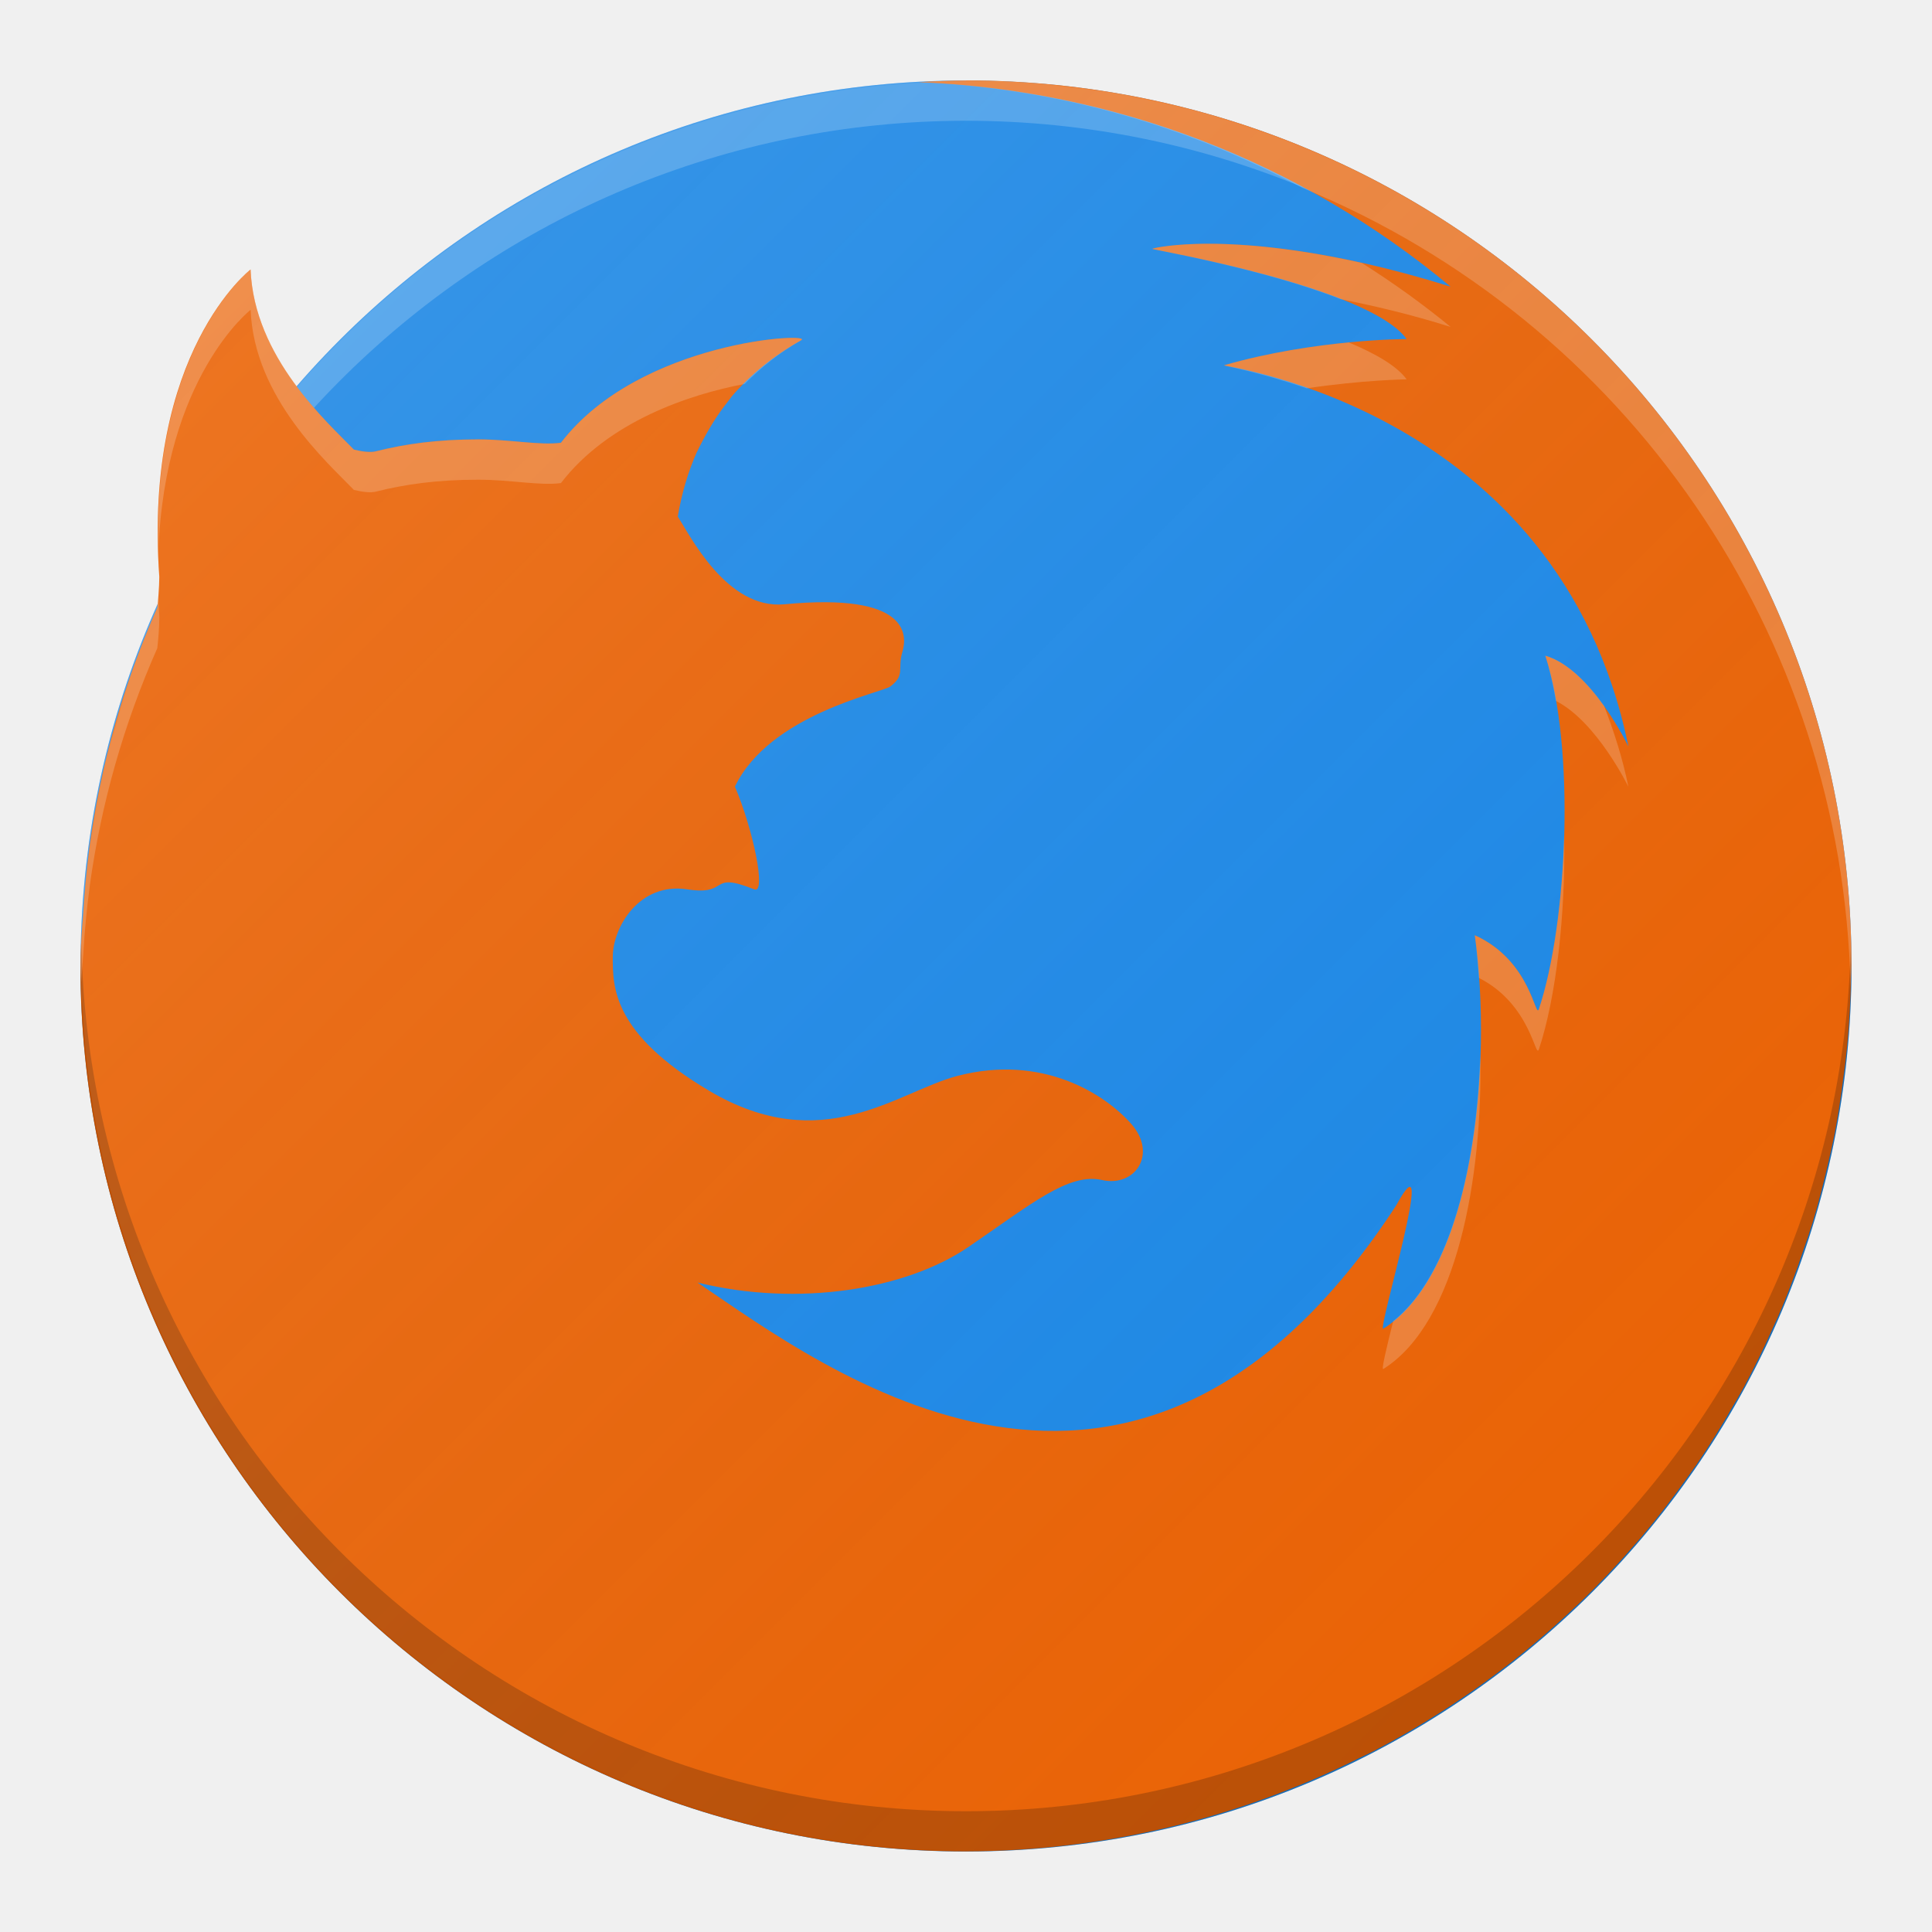
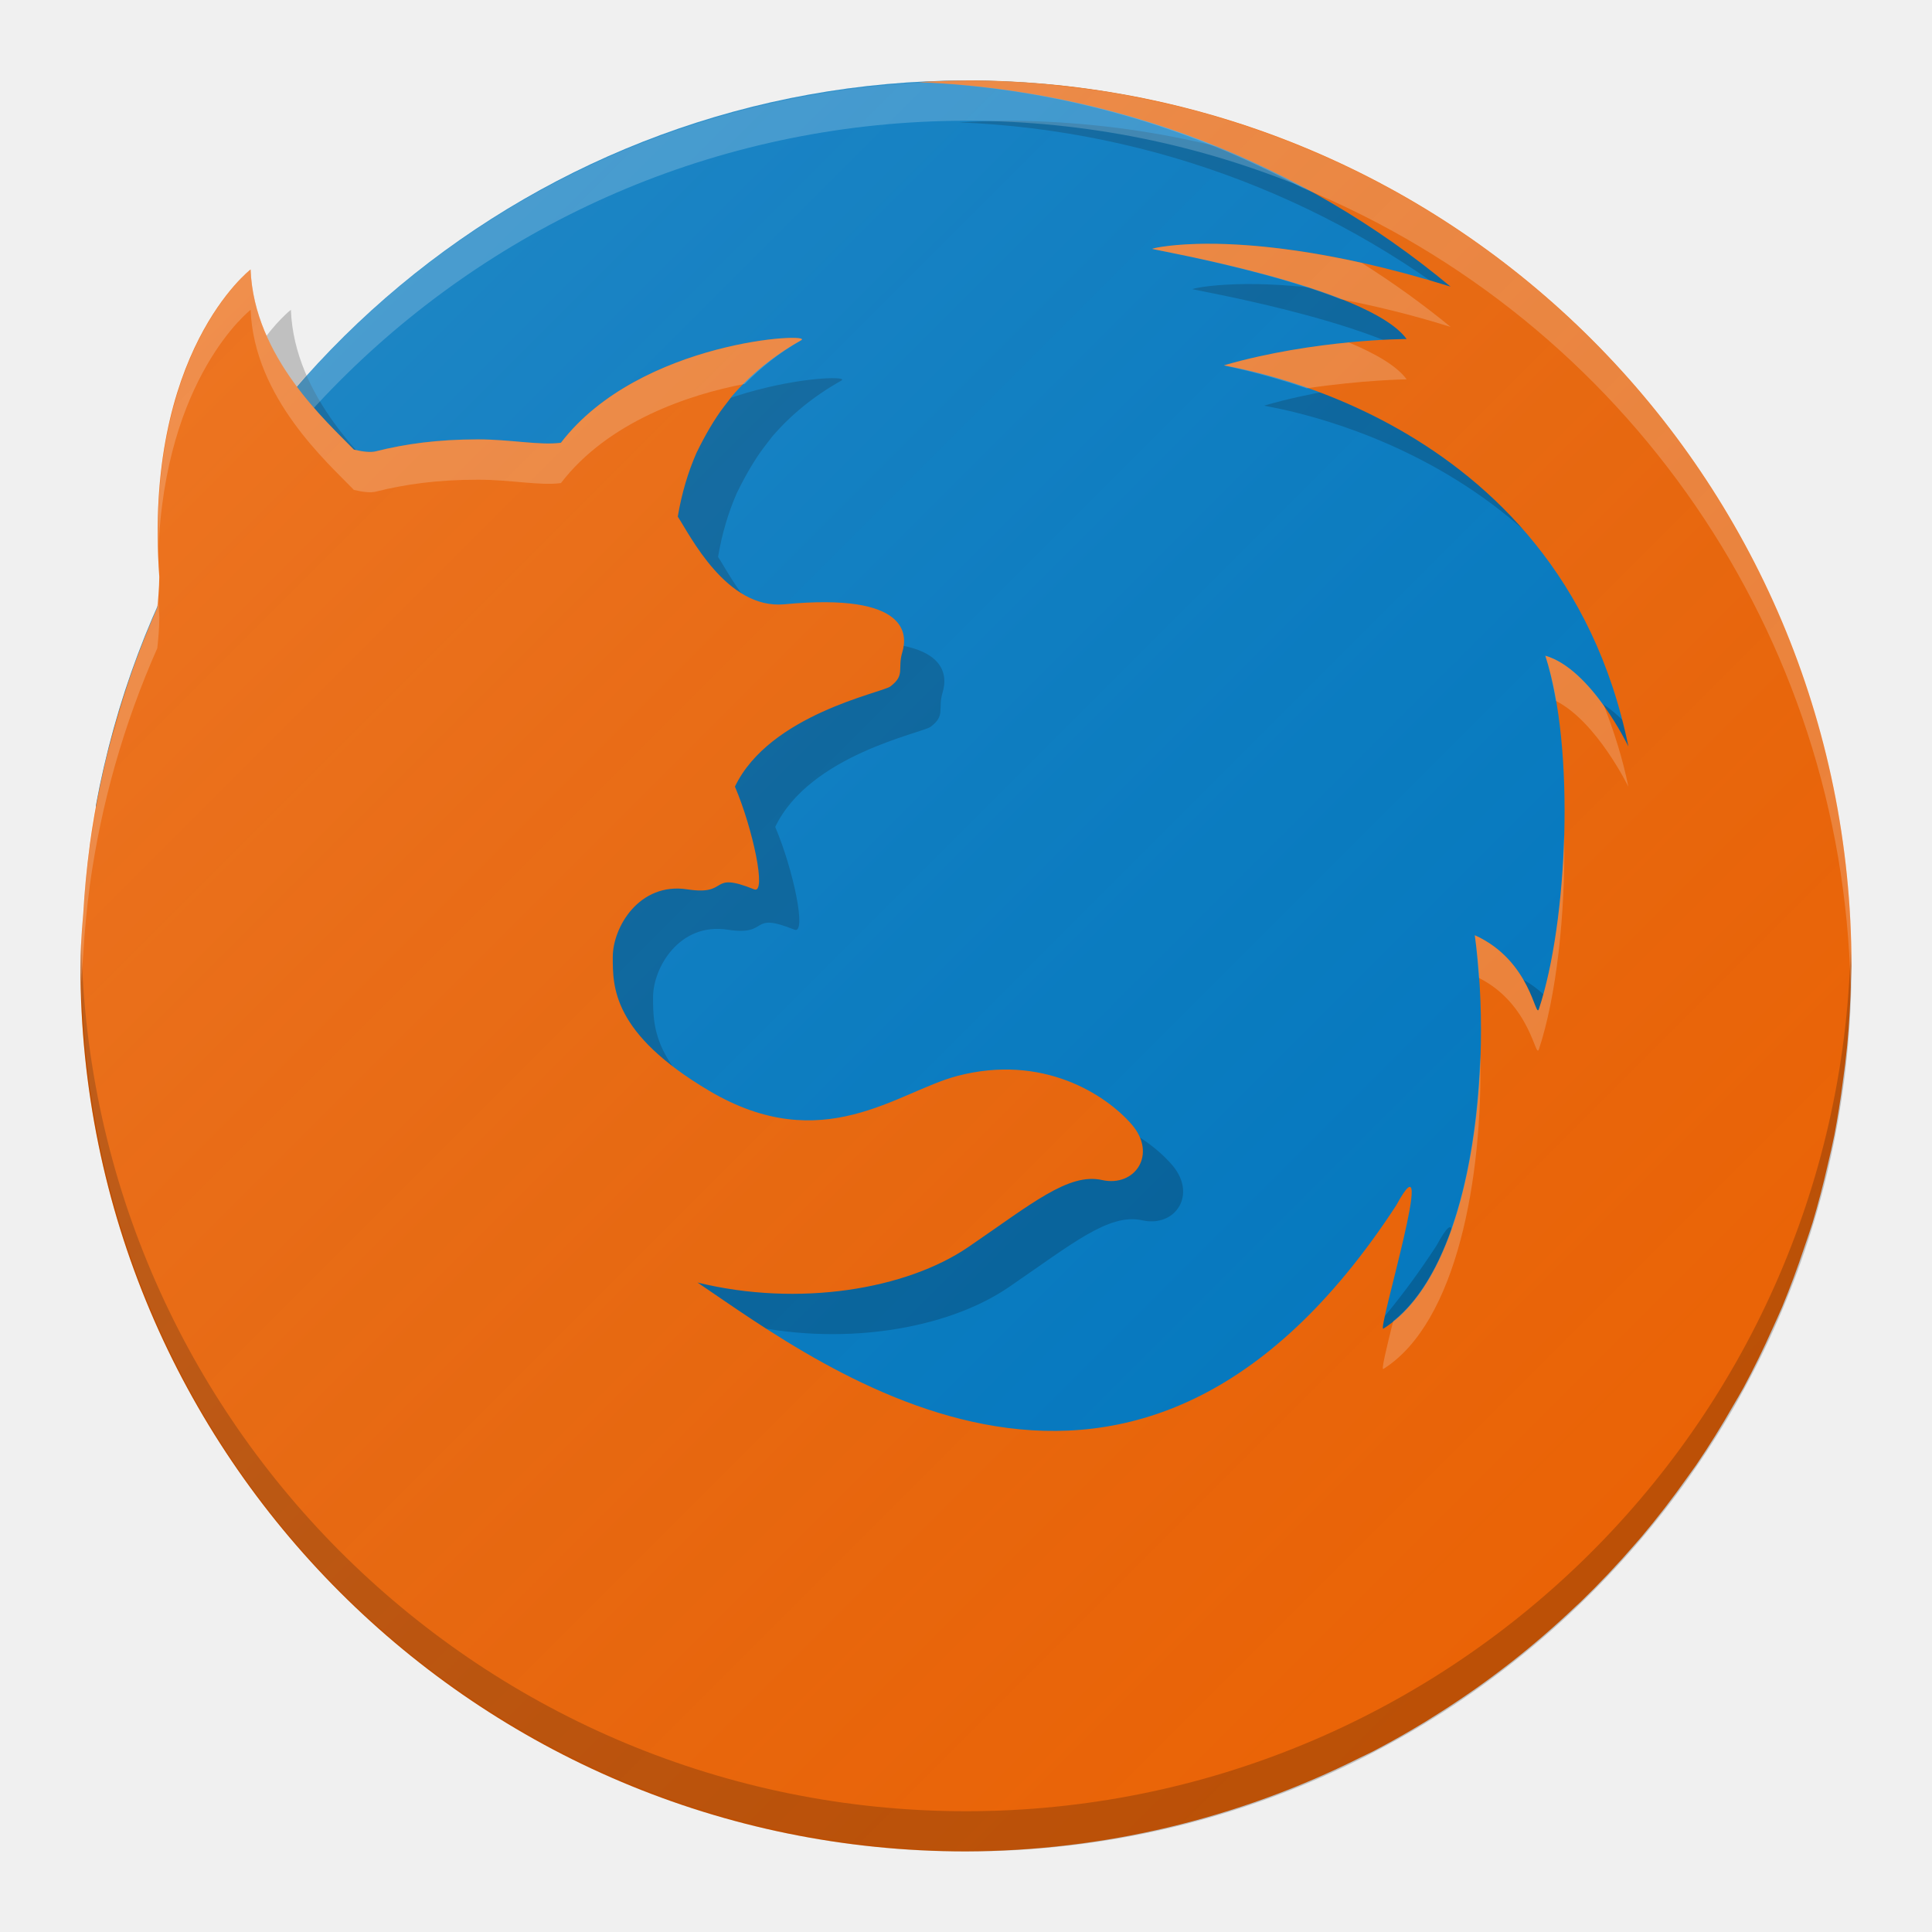
<svg xmlns="http://www.w3.org/2000/svg" xmlns:xlink="http://www.w3.org/1999/xlink" width="48" height="48" viewBox="0 0 48 48" id="svg2" version="1.1">
  <defs id="defs4">
    <filter style="color-interpolation-filters:sRGB" id="filter4630">
      <feFlood flood-opacity="1" flood-color="rgb(0,0,0)" result="flood" id="feFlood4632" />
      <feComposite in="flood" in2="SourceGraphic" operator="in" result="composite1" id="feComposite4634" />
      <feGaussianBlur in="composite1" stdDeviation="0.5" result="blur" id="feGaussianBlur4636" />
      <feOffset dx="0" dy="0.5" result="offset" id="feOffset4638" />
      <feComposite in="SourceGraphic" in2="offset" operator="over" result="composite2" id="feComposite4640" />
    </filter>
    <linearGradient id="linearGradient4165">
      <stop style="stop-color:#ffffff;stop-opacity:0.15" offset="0" id="stop4167" />
      <stop style="stop-color:#177ed5;stop-opacity:0;" offset="1" id="stop4169" />
    </linearGradient>
    <linearGradient xlink:href="#linearGradient4165" id="linearGradient4171-1" x1="-1.091" y1="1003.585" x2="49.091" y2="1053.767" gradientUnits="userSpaceOnUse" gradientTransform="matrix(0.9565166,0,0,0.9565206,1.043486,44.4125)" />
    <clipPath id="XMLID_68_-5">
      <ellipse ry="58.254" rx="58.215" cy="59.375" cx="63.755" id="use99-3" />
    </clipPath>
    <clipPath id="clipPath6658">
      <ellipse ry="58.254" rx="58.215" cy="59.375" cx="63.755" id="use6660" />
    </clipPath>
    <linearGradient y2="48.085" x2="78.466" y1="56.301" x1="64.478" gradientUnits="userSpaceOnUse" id="XMLID_74_">
      <stop id="stop149" style="stop-color:#DF731B" offset="0" />
      <stop id="stop151" style="stop-color:#DF731B" offset="0.545" />
      <stop id="stop153" style="stop-color:#EC8811" offset="0.701" />
      <stop id="stop155" style="stop-color:#F4950B" offset="0.859" />
      <stop id="stop157" style="stop-color:#F79A09" offset="1" />
    </linearGradient>
  </defs>
  <g id="layer1" transform="translate(0,-1004.362)">
-     <circle style="fill:#1e88e5;fill-opacity:1;stroke:none;stroke-opacity:1" id="ellipse4216" cy="1028.362" cx="24" r="22" />
+     <path style="fill:#0277bd;fill-opacity:1;stroke:none;stroke-opacity:1" d="M 24 2 A 22 22 0 0 0 2.381 20.012 A 22 22 0 0 0 2.381 20.014 A 22 22 0 0 0 24 38 A 22 22 0 0 0 45.619 19.992 A 22 22 0 0 0 24 2 z M 45.619 19.992 A 22 22 0 0 1 45.789 21.158 A 22 22 0 0 0 45.619 19.992 z M 2.377 20.043 A 22 22 0 0 0 2.096 22.098 A 22 22 0 0 1 2.377 20.043 z M 45.895 22.027 A 22 22 0 0 1 46 24 A 22 22 0 0 0 45.895 22.027 z M 2 24 A 22 22 0 0 0 2.094 25.873 A 22 22 0 0 1 2 24 z M 45.906 25.873 A 22 22 0 0 1 45.773 26.967 A 22 22 0 0 0 45.906 25.873 z M 2.227 26.967 A 22 22 0 0 0 2.393 28.064 A 22 22 0 0 1 2.227 26.967 z M 45.607 28.064 A 22 22 0 0 1 45.377 29.092 A 22 22 0 0 0 45.607 28.064 z M 2.623 29.092 A 22 22 0 0 0 2.904 30.197 A 22 22 0 0 1 2.623 29.092 z M 45.096 30.197 A 22 22 0 0 1 44.746 31.244 A 22 22 0 0 0 45.096 30.197 z M 3.254 31.244 A 22 22 0 0 0 3.625 32.26 A 22 22 0 0 1 3.254 31.244 z M 44.375 32.26 A 22 22 0 0 1 43.93 33.258 A 22 22 0 0 0 44.375 32.26 z M 4.07 33.258 A 22 22 0 0 0 4.557 34.266 A 22 22 0 0 1 4.07 33.258 z M 43.443 34.266 A 22 22 0 0 1 42.898 35.215 A 22 22 0 0 0 43.443 34.266 z M 5.102 35.215 A 22 22 0 0 0 5.668 36.137 A 22 22 0 0 1 5.102 35.215 z M 42.332 36.137 A 22 22 0 0 1 41.676 37.055 A 22 22 0 0 0 42.332 36.137 z M 6.324 37.055 A 22 22 0 0 0 6.982 37.92 A 22 22 0 0 1 6.324 37.055 z M 41.018 37.92 A 22 22 0 0 1 40.305 38.732 A 22 22 0 0 0 41.018 37.92 z M 7.695 38.732 A 22 22 0 0 0 8.453 39.547 A 22 22 0 0 1 7.695 38.732 z M 39.547 39.547 A 22 22 0 0 1 38.732 40.305 A 22 22 0 0 0 39.547 39.547 z M 9.268 40.305 A 22 22 0 0 0 10.08 41.018 A 22 22 0 0 1 9.268 40.305 z M 37.92 41.018 A 22 22 0 0 1 37.055 41.676 A 22 22 0 0 0 37.92 41.018 z M 10.945 41.676 A 22 22 0 0 0 11.863 42.332 A 22 22 0 0 1 10.945 41.676 z M 36.137 42.332 A 22 22 0 0 1 35.215 42.898 A 22 22 0 0 0 36.137 42.332 z M 12.785 42.898 A 22 22 0 0 0 13.734 43.443 A 22 22 0 0 1 12.785 42.898 z M 34.266 43.443 A 22 22 0 0 1 33.258 43.93 A 22 22 0 0 0 34.266 43.443 z M 14.742 43.93 A 22 22 0 0 0 15.74 44.375 A 22 22 0 0 1 14.742 43.93 z M 32.26 44.375 A 22 22 0 0 1 31.244 44.746 A 22 22 0 0 0 32.26 44.375 z M 16.756 44.746 A 22 22 0 0 0 17.803 45.096 A 22 22 0 0 1 16.756 44.746 z M 30.197 45.096 A 22 22 0 0 1 29.092 45.377 A 22 22 0 0 0 30.197 45.096 z M 18.908 45.377 A 22 22 0 0 0 19.936 45.607 A 22 22 0 0 1 18.908 45.377 z M 28.064 45.607 A 22 22 0 0 1 26.967 45.773 A 22 22 0 0 0 28.064 45.607 z M 21.033 45.773 A 22 22 0 0 0 22.127 45.906 A 22 22 0 0 1 21.033 45.773 z M 25.873 45.906 A 22 22 0 0 1 24 46 A 22 22 0 0 0 25.873 45.906 z " transform="translate(0,1004.362)" id="ellipse4216" />
+     <path style="fill:#000000;fill-opacity:0.2" d="M 25 3 A 22 22 0 0 0 23.828 3.041 A 22 22 0 0 1 37.039 8.121 C 34.019 7.179 31.898 7.026 30.725 7.061 C 29.988 7.083 29.62 7.175 29.627 7.184 C 29.647 7.208 34.998 8.12 35.947 9.424 C 35.947 9.424 33.674 9.424 31.412 10.076 C 31.31 10.105 39.735 11.128 41.457 19.547 C 41.457 19.547 40.535 17.62 39.393 17.293 C 40.144 19.578 39.95 23.913 39.234 26.068 C 39.142 26.346 39.05 24.872 37.641 24.236 C 38.092 27.47 37.613 32.599 35.369 34.012 C 35.194 34.122 36.776 28.949 35.688 30.949 C 29.189 40.913 21.462 34.98 18.328 32.865 C 20.843 33.482 23.516 33.038 25.062 31.98 C 26.624 30.914 27.548 30.134 28.377 30.318 C 29.206 30.504 29.757 29.671 29.113 28.934 C 28.469 28.194 26.904 27.179 24.787 27.732 C 23.294 28.124 21.444 29.774 18.619 28.102 C 16.21 26.674 16.225 25.516 16.225 24.777 C 16.225 24.038 16.882 22.913 18.078 23.098 C 19.149 23.263 18.585 22.634 19.738 23.098 C 20.052 23.224 19.707 21.592 19.26 20.545 C 20.12 18.749 22.913 18.214 23.121 18.057 C 23.499 17.771 23.291 17.629 23.42 17.199 C 23.54 16.799 23.617 15.715 20.492 16.014 C 19.054 16.151 18.14 14.288 17.84 13.836 C 17.937 13.26 18.094 12.734 18.305 12.252 C 18.519 11.813 18.753 11.41 18.986 11.105 C 19.059 11.01 19.124 10.927 19.182 10.85 C 19.648 10.306 20.218 9.841 20.904 9.455 C 21.263 9.253 16.899 9.442 14.936 12.002 C 14.409 12.071 13.687 11.918 12.879 11.918 C 11.866 11.918 11.07 12.03 10.334 12.215 C 10.216 12.245 10.026 12.228 9.793 12.172 C 9.145 11.5 7.311 9.886 7.227 7.697 C 7.227 7.697 5.726 8.85 5.145 11.783 A 4.5 4.5 0 0 0 5.646 11.916 A 22 22 0 0 0 4.973 13.059 C 4.914 13.744 4.899 14.494 4.959 15.334 C 4.955 15.651 4.932 15.875 4.908 16.104 A 22 22 0 0 0 3.23 22.004 A 22 22 0 0 0 3.23 22.014 A 22 22 0 0 0 3.146 22.895 A 22 22 0 0 0 24 38 A 22 22 0 0 0 45.619 19.992 A 22 22 0 0 0 39.93 8.869 A 22 22 0 0 0 25 3 z M 45.895 22.027 A 22 22 0 0 1 46 24 A 22 22 0 0 0 45.895 22.027 z M 45.906 25.873 A 22 22 0 0 1 45.773 26.967 A 22 22 0 0 0 45.906 25.873 z M 45.607 28.064 A 22 22 0 0 1 45.377 29.092 A 22 22 0 0 0 45.607 28.064 z M 45.096 30.197 A 22 22 0 0 1 44.746 31.244 A 22 22 0 0 0 45.096 30.197 z M 44.375 32.26 A 22 22 0 0 1 43.93 33.258 A 22 22 0 0 0 44.375 32.26 z M 43.443 34.266 A 22 22 0 0 1 42.898 35.215 A 22 22 0 0 0 43.443 34.266 z M 42.332 36.137 A 22 22 0 0 1 41.676 37.055 A 22 22 0 0 0 42.332 36.137 z M 41.018 37.92 A 22 22 0 0 1 40.305 38.732 A 22 22 0 0 0 41.018 37.92 z M 39.547 39.547 A 22 22 0 0 1 38.732 40.305 A 22 22 0 0 0 39.547 39.547 z M 9.268 40.305 A 22 22 0 0 0 10.08 41.018 A 22 22 0 0 1 9.268 40.305 z M 37.92 41.018 A 22 22 0 0 1 37.055 41.676 A 22 22 0 0 0 37.92 41.018 z M 10.945 41.676 A 22 22 0 0 0 11.863 42.332 A 22 22 0 0 1 10.945 41.676 z M 36.137 42.332 A 22 22 0 0 1 35.215 42.898 A 22 22 0 0 0 36.137 42.332 z M 12.785 42.898 A 22 22 0 0 0 13.734 43.443 A 22 22 0 0 1 12.785 42.898 z M 34.266 43.443 A 22 22 0 0 1 33.258 43.93 A 22 22 0 0 0 34.266 43.443 z M 14.742 43.93 A 22 22 0 0 0 15.74 44.375 A 22 22 0 0 1 14.742 43.93 z M 32.26 44.375 A 22 22 0 0 1 31.244 44.746 A 22 22 0 0 0 32.26 44.375 z M 16.756 44.746 A 22 22 0 0 0 17.803 45.096 A 22 22 0 0 1 16.756 44.746 z M 30.197 45.096 A 22 22 0 0 1 29.092 45.377 A 22 22 0 0 0 30.197 45.096 z M 18.908 45.377 A 22 22 0 0 0 19.936 45.607 A 22 22 0 0 1 18.908 45.377 z M 28.064 45.607 A 22 22 0 0 1 26.967 45.773 A 22 22 0 0 0 28.064 45.607 z M 21.033 45.773 A 22 22 0 0 0 22.127 45.906 A 22 22 0 0 1 21.033 45.773 z M 25.873 45.906 A 22 22 0 0 1 24 46 A 22 22 0 0 0 25.873 45.906 z " transform="translate(0,1004.362)" id="path4173" />
    <path style="fill:#ffffff;fill-opacity:0.2;stroke:none;stroke-opacity:1" d="m 24,1006.362 a 22,22 0 0 0 -22,22 22,22 0 0 0 0.021,0.586 A 22,22 0 0 1 24,1007.362 22,22 0 0 1 45.979,1028.776 22,22 0 0 0 46,1028.362 a 22,22 0 0 0 -22,-22 z" id="circle4325" />
    <path style="fill:#ef6200;fill-opacity:1" d="m 24,1006.362 a 22,22 0 0 0 -1.172,0.041 22,22 0 0 1 13.211,5.08 c -3.02,-0.942 -5.141,-1.095 -6.314,-1.061 -0.737,0.022 -1.105,0.114 -1.098,0.123 0.02,0.024 5.371,0.936 6.32,2.24 0,0 -2.273,6e-4 -4.535,0.652 -0.102,0.029 8.323,1.052 10.045,9.471 0,0 -0.922,-1.927 -2.064,-2.254 0.751,2.285 0.557,6.62 -0.158,8.775 -0.092,0.277 -0.185,-1.197 -1.594,-1.832 0.451,3.234 -0.028,8.362 -2.271,9.775 -0.175,0.11 1.407,-5.063 0.318,-3.062 -6.499,9.964 -14.226,4.031 -17.359,1.916 2.515,0.616 5.188,0.172 6.734,-0.885 1.561,-1.067 2.485,-1.847 3.314,-1.662 0.829,0.185 1.38,-0.647 0.736,-1.385 -0.644,-0.74 -2.209,-1.755 -4.326,-1.201 -1.493,0.391 -3.344,2.042 -6.168,0.369 -2.41,-1.428 -2.395,-2.586 -2.395,-3.324 0,-0.739 0.657,-1.864 1.854,-1.68 1.071,0.165 0.507,-0.464 1.66,0 0.314,0.126 -0.032,-1.506 -0.479,-2.553 0.861,-1.796 3.653,-2.331 3.861,-2.488 0.378,-0.285 0.17,-0.427 0.299,-0.857 0.12,-0.401 0.197,-1.484 -2.928,-1.185 -1.438,0.138 -2.353,-1.725 -2.652,-2.178 0.097,-0.576 0.254,-1.102 0.465,-1.584 0.214,-0.439 0.448,-0.842 0.682,-1.147 0.073,-0.095 0.138,-0.178 0.195,-0.256 0.466,-0.543 1.036,-1.008 1.723,-1.395 0.358,-0.202 -4.005,-0.013 -5.969,2.547 -0.527,0.069 -1.249,-0.084 -2.057,-0.084 -1.013,0 -1.808,0.112 -2.545,0.297 -0.118,0.03 -0.308,0.013 -0.541,-0.043 -0.648,-0.672 -2.482,-2.285 -2.566,-4.475 0,0 -2.667,2.05 -2.268,7.637 -0.004,0.317 -0.027,0.541 -0.051,0.769 a 22,22 0 0 0 -1.678,5.9 22,22 0 0 0 0,0.01 22,22 0 0 0 -0.16,1.676 22,22 0 0 0 -0.057,0.808 22,22 0 0 0 -0.014,0.502 22,22 0 0 0 22,22 22,22 0 0 0 9.791,-2.328 c 0.109,-0.053 0.22,-0.104 0.326,-0.158 a 22,22 0 0 0 0.939,-0.52 c 0.241,-0.14 0.475,-0.284 0.705,-0.432 a 22,22 0 0 0 1.762,-1.242 22,22 0 0 0 0.053,-0.041 22,22 0 0 0 1.559,-1.35 22,22 0 0 0 0.129,-0.119 22,22 0 0 0 1.359,-1.439 22,22 0 0 0 0.162,-0.186 22,22 0 0 0 1.141,-1.48 22,22 0 0 0 0.221,-0.309 22,22 0 0 0 0.916,-1.471 22,22 0 0 0 0.254,-0.44 22,22 0 0 0 0.725,-1.478 22,22 0 0 0 0.236,-0.529 22,22 0 0 0 0.543,-1.459 22,22 0 0 0 0.213,-0.635 22,22 0 0 0 0.371,-1.414 22,22 0 0 0 0.172,-0.769 22,22 0 0 0 0.205,-1.289 22,22 0 0 0 0.113,-0.935 22,22 0 0 0 0.094,-1.666 22,22 0 0 0 0.012,-0.31 22,22 0 0 0 -22,-22 z" id="path159" />
    <path id="path4330" d="m 24,1050.362 a 22,22 0 0 1 -22,-22 22,22 0 0 1 0.021,-0.586 22,22 0 0 0 21.979,21.586 22,22 0 0 0 21.979,-21.414 22,22 0 0 1 0.021,0.414 22,22 0 0 1 -22,22 z" style="fill:#000000;fill-opacity:0.2;stroke:none;stroke-opacity:1" />
    <path style="fill:#ffffff;fill-opacity:0.2" d="M 24 2 A 22 22 0 0 0 22.828 2.041 A 22 22 0 0 1 32.35 4.664 A 22 22 0 0 1 45.977 24.523 A 22 22 0 0 0 45.988 24.311 A 22 22 0 0 0 46 24 A 22 22 0 0 0 24 2 z M 29.725 6.061 C 28.988 6.083 28.62 6.175 28.627 6.184 C 28.641 6.201 31.402 6.682 33.311 7.434 C 34.128 7.595 35.011 7.8 36.039 8.121 A 22 22 0 0 0 33.83 6.531 C 31.967 6.117 30.586 6.035 29.725 6.061 z M 6.227 6.697 C 6.227 6.697 3.77 8.601 3.934 13.711 C 4.093 9.352 6.227 7.697 6.227 7.697 C 6.311 9.886 8.145 11.5 8.793 12.172 C 9.026 12.228 9.216 12.245 9.334 12.215 C 10.07 12.03 10.866 11.918 11.879 11.918 C 12.687 11.918 13.409 12.071 13.936 12.002 C 15.111 10.469 17.134 9.797 18.502 9.539 C 18.907 9.133 19.359 8.762 19.904 8.455 C 20.263 8.253 15.899 8.442 13.936 11.002 C 13.409 11.071 12.687 10.918 11.879 10.918 C 10.866 10.918 10.07 11.03 9.334 11.215 C 9.216 11.245 9.026 11.228 8.793 11.172 C 8.145 10.5 6.311 8.886 6.227 6.697 z M 33.51 8.508 C 32.66 8.59 31.536 8.752 30.412 9.076 C 30.38 9.086 31.255 9.231 32.461 9.648 C 33.855 9.44 34.947 9.424 34.947 9.424 C 34.704 9.09 34.168 8.782 33.51 8.508 z M 3.934 14.717 C 3.924 14.842 3.92 14.989 3.908 15.104 A 22 22 0 0 0 2.23 21.004 A 22 22 0 0 0 2.23 21.014 A 22 22 0 0 0 2.07 22.689 A 22 22 0 0 0 2.014 23.498 A 22 22 0 0 0 2 24 A 22 22 0 0 0 2.02 24.404 A 22 22 0 0 1 2.07 23.689 A 22 22 0 0 1 2.23 22.014 A 22 22 0 0 1 2.23 22.004 A 22 22 0 0 1 3.908 16.104 C 3.932 15.875 3.955 15.651 3.959 15.334 C 3.944 15.12 3.94 14.921 3.934 14.717 z M 38.393 16.289 L 38.393 16.293 C 38.502 16.625 38.586 17.009 38.656 17.414 C 39.672 17.928 40.457 19.547 40.457 19.547 C 40.309 18.821 40.096 18.169 39.857 17.549 C 39.856 17.549 39.855 17.549 39.854 17.539 C 39.48 17.016 38.964 16.453 38.393 16.289 z M 38.861 20.758 C 38.815 22.387 38.59 23.997 38.234 25.068 C 38.142 25.346 38.05 23.872 36.641 23.236 C 36.687 23.568 36.716 23.93 36.742 24.295 C 38.045 24.955 38.145 26.338 38.234 26.068 C 38.663 24.777 38.898 22.705 38.861 20.758 z M 36.777 26.191 C 36.696 28.845 36.068 31.66 34.613 32.824 C 34.449 33.484 34.312 34.048 34.369 34.012 C 36.2 32.859 36.843 29.244 36.777 26.191 z " transform="translate(0,1004.362)" id="path4332" />
-     <path style="fill:url(#linearGradient4171-1);fill-opacity:1;stroke:none;stroke-width:2;stroke-linecap:round;stroke-linejoin:round;stroke-miterlimit:4;stroke-dasharray:none;stroke-opacity:1" d="m 24,1006.362 a 22,22 0 0 0 -1.172,0.041 22,22 0 0 1 0.131,0.012 22,22 0 0 0 -15.518,7.488 22,22 0 0 0 -0.057,0.072 c -0.585,-0.779 -1.114,-1.765 -1.158,-2.916 0,0 -2.667,2.05 -2.268,7.637 -0.003,0.305 -0.026,0.521 -0.049,0.74 a 22,22 0 0 0 -0.031,0.066 22,22 0 0 0 -0.643,1.664 22,22 0 0 0 -0.057,0.193 22,22 0 0 0 -0.285,0.981 22,22 0 0 0 -0.273,0.938 22,22 0 0 0 -0.01,0.041 22,22 0 0 0 -0.035,0.182 22,22 0 0 0 -0.246,1.31 A 22,22 0 0 0 2,1028.362 a 22,22 0 0 0 0.025,0.729 22,22 0 0 0 0,0.01 22,22 0 0 0 0.027,0.324 22,22 0 0 0 0.176,1.914 22,22 0 0 0 0.012,0.102 22,22 0 0 0 0.016,0.084 22,22 0 0 0 0.373,1.955 22,22 0 0 0 0.021,0.094 22,22 0 0 0 0.025,0.086 22,22 0 0 0 0.582,1.957 22,22 0 0 0 0.023,0.072 22,22 0 0 0 0.021,0.055 22,22 0 0 0 0.785,1.914 22,22 0 0 0 0.02,0.043 22,22 0 0 0 0.021,0.041 22,22 0 0 0 0.979,1.844 22,22 0 0 0 0.023,0.041 22,22 0 0 0 0.021,0.031 22,22 0 0 0 1.189,1.783 22,22 0 0 0 1.385,1.688 22,22 0 0 0 1.555,1.551 22,22 0 0 0 0.002,0 22,22 0 0 0 0.004,0 22,22 0 0 0 1.697,1.385 22,22 0 0 0 0.006,0 22,22 0 0 0 0.006,0 22,22 0 0 0 1.82,1.201 22,22 0 0 0 1.961,1.031 22,22 0 0 0 2.07,0.832 22,22 0 0 0 0.135,0.051 22,22 0 0 0 0.02,0.01 22,22 0 0 0 0.176,0.051 22,22 0 0 0 1.678,0.476 22,22 0 0 0 0.609,0.137 22,22 0 0 0 1.428,0.254 22,22 0 0 0 0.883,0.107 22,22 0 0 0 1.395,0.107 22,22 0 0 0 0.83,0.031 22,22 0 0 0 16.623,-7.631 22,22 0 0 0 0.162,-0.186 22,22 0 0 0 2.531,-3.699 22,22 0 0 0 1.717,-4.101 22,22 0 0 0 0.371,-1.414 22,22 0 0 0 0.172,-0.769 22,22 0 0 0 0.203,-1.274 22,22 0 0 0 0.002,-0.016 22,22 0 0 0 0.113,-0.935 22,22 0 0 0 0.094,-1.666 22,22 0 0 0 0.012,-0.308 22,22 0 0 0 -15.727,-21.068 22,22 0 0 0 -0.225,-0.074 22,22 0 0 0 -1.691,-0.398 22,22 0 0 0 -0.471,-0.105 22,22 0 0 0 -1.514,-0.199 22,22 0 0 0 -0.697,-0.086 A 22,22 0 0 0 24,1006.362 Z" id="circle4163-3" />
+     <path style="fill:url(#linearGradient4171-1);fill-opacity:1;stroke:none;stroke-width:2;stroke-linecap:round;stroke-linejoin:round;stroke-miterlimit:4;stroke-dasharray:none;stroke-opacity:1" d="m 24,1006.362 a 22,22 0 0 0 -1.172,0.041 22,22 0 0 1 0.131,0.012 22,22 0 0 0 -15.518,7.488 22,22 0 0 0 -0.057,0.072 c -0.585,-0.779 -1.114,-1.765 -1.158,-2.916 0,0 -2.667,2.05 -2.268,7.637 -0.003,0.305 -0.026,0.521 -0.049,0.74 a 22,22 0 0 0 -0.031,0.066 22,22 0 0 0 -0.643,1.664 22,22 0 0 0 -0.057,0.193 22,22 0 0 0 -0.285,0.981 22,22 0 0 0 -0.273,0.938 22,22 0 0 0 -0.01,0.041 22,22 0 0 0 -0.035,0.182 22,22 0 0 0 -0.246,1.31 22,22 0 0 0 -0.33,3.551 22,22 0 0 0 0.025,0.729 22,22 0 0 0 0,0.01 22,22 0 0 0 0.027,0.324 22,22 0 0 0 0.176,1.914 22,22 0 0 0 0.012,0.102 22,22 0 0 0 0.016,0.084 22,22 0 0 0 0.373,1.955 22,22 0 0 0 0.021,0.094 22,22 0 0 0 0.025,0.086 22,22 0 0 0 0.582,1.957 22,22 0 0 0 0.023,0.072 22,22 0 0 0 0.021,0.055 22,22 0 0 0 0.785,1.914 22,22 0 0 0 0.02,0.043 22,22 0 0 0 0.021,0.041 22,22 0 0 0 0.979,1.844 22,22 0 0 0 0.023,0.041 22,22 0 0 0 0.021,0.031 22,22 0 0 0 1.189,1.783 22,22 0 0 0 1.385,1.688 22,22 0 0 0 1.555,1.551 22,22 0 0 0 0.002,0 22,22 0 0 0 0.004,0 22,22 0 0 0 1.697,1.385 22,22 0 0 0 0.006,0 22,22 0 0 0 0.006,0 22,22 0 0 0 1.82,1.201 22,22 0 0 0 1.961,1.031 22,22 0 0 0 2.07,0.832 22,22 0 0 0 0.135,0.051 22,22 0 0 0 0.02,0.01 22,22 0 0 0 0.176,0.051 22,22 0 0 0 1.678,0.476 22,22 0 0 0 0.609,0.137 22,22 0 0 0 1.428,0.254 22,22 0 0 0 0.883,0.107 22,22 0 0 0 1.395,0.107 22,22 0 0 0 0.83,0.031 22,22 0 0 0 16.623,-7.631 22,22 0 0 0 0.162,-0.186 22,22 0 0 0 2.531,-3.699 22,22 0 0 0 1.717,-4.101 22,22 0 0 0 0.371,-1.414 22,22 0 0 0 0.172,-0.769 22,22 0 0 0 0.203,-1.274 22,22 0 0 0 0.002,-0.016 22,22 0 0 0 0.113,-0.935 22,22 0 0 0 0.094,-1.666 22,22 0 0 0 0.012,-0.308 22,22 0 0 0 -15.727,-21.068 22,22 0 0 0 -0.225,-0.074 22,22 0 0 0 -1.691,-0.398 22,22 0 0 0 -0.471,-0.105 22,22 0 0 0 -1.514,-0.199 22,22 0 0 0 -0.697,-0.086 A 22,22 0 0 0 24,1006.362 Z" id="circle4163-3" />
  </g>
</svg>
